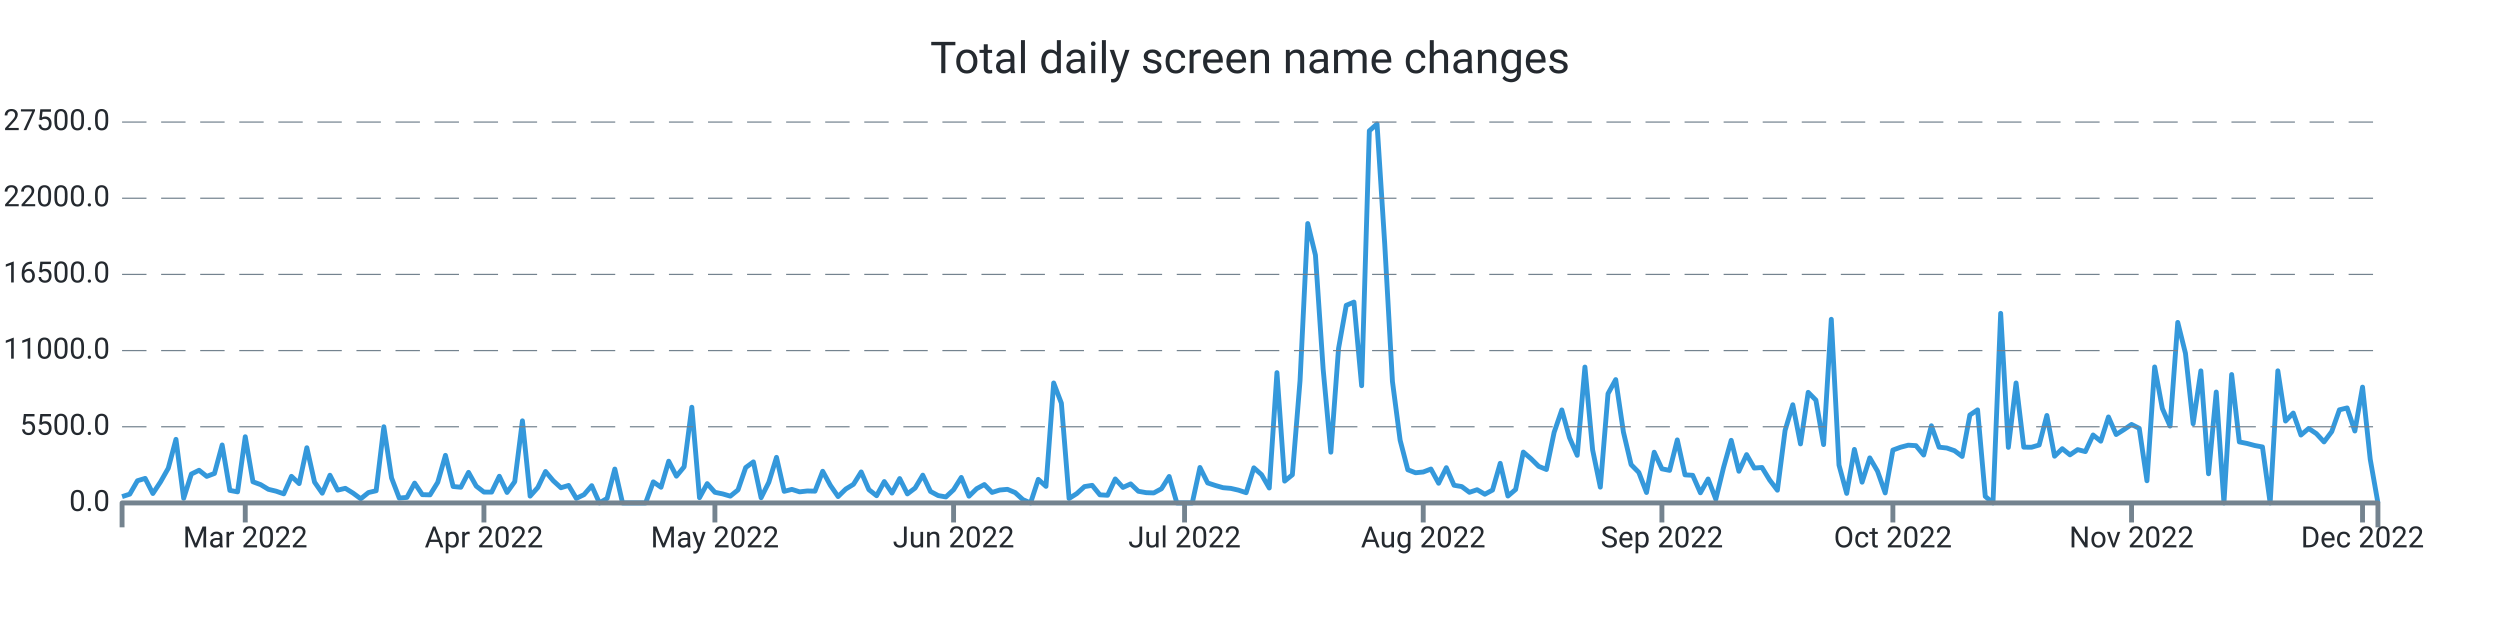
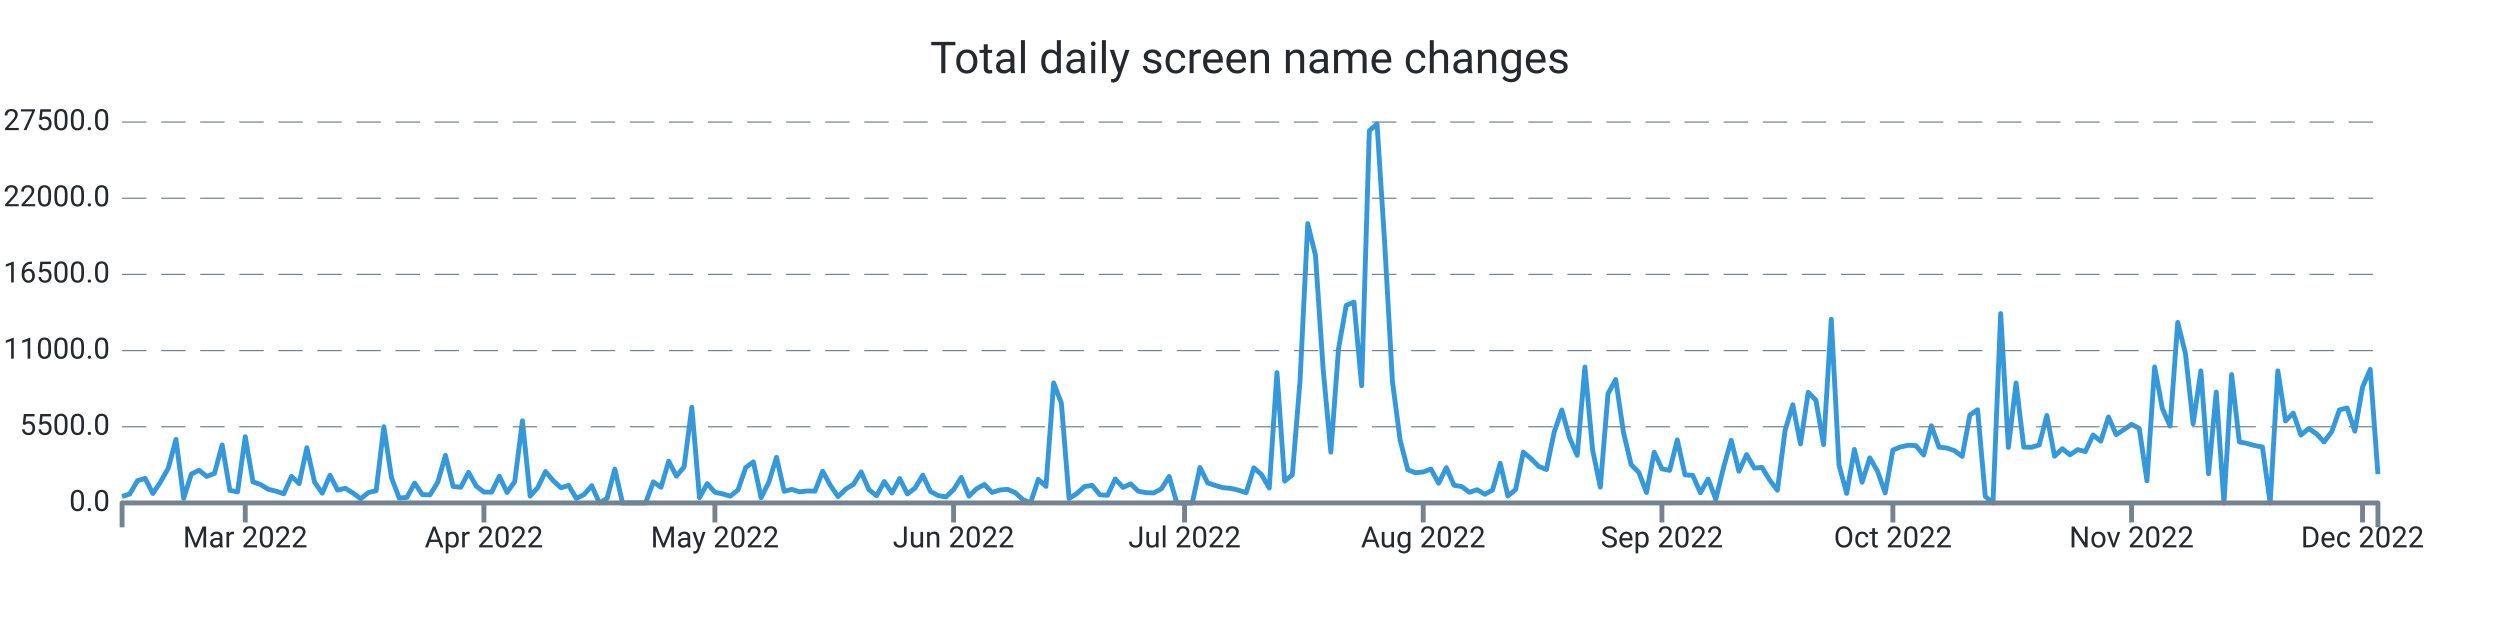
<svg xmlns="http://www.w3.org/2000/svg" width="1024.0" height="256.0" viewBox="0 0 1024.0 256.0" preserveAspectRatio="xMidYMid meet">
-   <path stroke="#3498db" stroke-linejoin="round" d="M 50.0 203.425 L 50 203.425L 53.154 202.398L 56.307 196.907L 59.461 195.954L 62.614 202.143L 65.768 197.36L 68.922 191.795L 72.075 179.957L 75.229 204.105L 78.382 194.167L 81.536 192.618L 84.689 195.125L 87.843 193.928L 90.997 182.265L 94.15 200.866L 97.304 201.467L 100.457 178.89L 103.611 197.338L 106.765 198.506L 109.918 200.418L 113.072 201.184L 116.225 202.273L 119.379 195.108L 122.532 198.081L 125.686 183.394L 128.84 197.48L 131.993 202.018L 135.147 194.66L 138.3 200.753L 141.454 200.015L 144.608 201.972L 147.761 204.298L 150.915 201.745L 154.068 201.014L 157.222 174.8L 160.375 195.761L 163.529 204.003L 166.683 203.731L 169.836 197.882L 172.99 202.608L 176.143 202.693L 179.297 197.559L 182.451 186.514L 185.604 199.266L 188.758 199.578L 191.911 193.48L 195.065 199.113L 198.218 201.547L 201.372 201.57L 204.526 195.074L 207.679 201.711L 210.833 197.287L 213.986 172.378L 217.14 203.209L 220.294 199.675L 223.447 193.129L 226.601 196.901L 229.754 199.783L 232.908 198.83L 236.061 204.134L 239.215 202.602L 242.369 198.926L 245.522 206L 248.676 204.128L 251.829 192.125L 254.983 206L 258.137 206L 261.29 206L 264.444 206L 267.597 197.366L 270.751 199.578L 273.904 188.902L 277.058 195.035L 280.212 191.206L 283.365 166.807L 286.519 203.85L 289.672 198.092L 292.826 201.643L 295.98 202.296L 299.133 203.22L 302.287 200.668L 305.44 191.512L 308.594 189.186L 311.747 203.867L 314.901 197.565L 318.055 187.337L 321.208 201.246L 324.362 200.446L 327.515 201.462L 330.669 201.099L 333.823 201.178L 336.976 193.026L 340.13 198.807L 343.283 203.391L 346.437 200.305L 349.59 198.37L 352.744 193.304L 355.898 200.566L 359.051 203.039L 362.205 197.247L 365.358 201.955L 368.512 196.022L 371.666 202.307L 374.819 199.913L 377.973 194.626L 381.126 201.292L 384.28 202.988L 387.433 203.544L 390.587 200.605L 393.741 195.562L 396.894 203.243L 400.048 200.163L 403.201 198.467L 406.355 201.7L 409.509 200.707L 412.662 200.429L 415.816 201.768L 418.969 204.644L 422.123 206L 425.276 196.351L 428.43 199.21L 431.584 156.869L 434.737 165.139L 437.891 204.173L 441.044 202.177L 444.198 199.312L 447.352 198.796L 450.505 202.681L 453.659 202.857L 456.812 196.186L 459.966 199.647L 463.119 198.206L 466.273 201.218L 469.427 201.791L 472.58 201.904L 475.734 200.197L 478.887 195.171L 482.041 206L 485.195 206L 488.348 206L 491.502 191.478L 494.655 197.803L 497.809 198.852L 500.962 199.76L 504.116 200.038L 507.27 200.764L 510.423 201.808L 513.577 191.631L 516.73 194.416L 519.884 199.885L 523.038 152.631L 526.191 197.06L 529.345 194.473L 532.498 155.898L 535.652 91.558L 538.805 104.509L 541.959 151.179L 545.113 185.209L 548.266 142.766L 551.42 125.067L 554.573 123.745L 557.727 157.986L 560.881 53.574L 564.034 50.771L 567.188 100.022L 570.341 156.239L 573.495 180.325L 576.648 192.425L 579.802 193.645L 582.956 193.333L 586.109 192.119L 589.263 197.933L 592.416 191.563L 595.57 198.762L 598.724 199.301L 601.877 201.649L 605.031 200.588L 608.184 202.438L 611.338 200.73L 614.491 189.782L 617.645 203.169L 620.799 200.492L 623.952 185.181L 627.106 187.898L 630.259 191.013L 633.413 192.306L 636.567 177.097L 639.72 167.908L 642.874 179.31L 646.027 186.497L 649.181 150.345L 652.334 184.268L 655.488 199.533L 658.642 161.248L 661.795 155.484L 664.949 176.961L 668.102 190.309L 671.256 193.509L 674.41 201.728L 677.563 185.232L 680.717 192.034L 683.87 192.669L 687.024 180.183L 690.177 194.501L 693.331 194.683L 696.485 201.853L 699.638 196.198L 702.792 204.491L 705.945 191.563L 709.099 180.365L 712.253 193.026L 715.406 186.208L 718.56 191.722L 721.713 191.478L 724.867 196.64L 728.02 200.787L 731.174 176.269L 734.328 165.786L 737.481 181.829L 740.635 160.703L 743.788 163.886L 746.942 182.095L 750.096 130.791L 753.249 190.496L 756.403 202.091L 759.556 184.086L 762.71 197.502L 765.863 187.547L 769.017 192.958L 772.171 201.893L 775.324 184.347L 778.478 183.184L 781.631 182.35L 784.785 182.543L 787.939 186.378L 791.092 174.397L 794.246 183.167L 797.399 183.502L 800.553 184.602L 803.706 186.962L 806.86 169.984L 810.014 167.879L 813.167 203.322L 816.321 206L 819.474 128.357L 822.628 183.247L 825.782 156.869L 828.935 183.15L 832.089 183.196L 835.242 182.271L 838.396 170.177L 841.549 186.86L 844.703 183.78L 847.857 186.299L 851.01 184.166L 854.164 184.966L 857.317 178.17L 860.471 180.705L 863.625 170.789L 866.778 177.977L 869.932 175.991L 873.085 173.853L 876.239 175.452L 879.392 196.918L 882.546 150.305L 885.7 167.335L 888.853 174.511L 892.007 132.056L 895.16 144.706L 898.314 173.563L 901.468 151.911L 904.621 194.048L 907.775 160.584L 910.928 206L 914.082 153.408L 917.235 181.012L 920.389 181.641L 923.543 182.487L 926.696 183.071L 929.85 206L 933.003 151.894L 936.157 172.451L 939.311 169.19L 942.464 178.187L 945.618 175.492L 948.771 177.602L 951.925 181L 955.078 176.78L 958.232 167.862L 961.386 167.085L 964.539 176.542L 967.693 158.565L 970.846 188.125L 974 206" stroke-width="2.0" fill="none" />
+   <path stroke="#3498db" stroke-linejoin="round" d="M 50.0 203.368 L 50 203.368L 53.154 202.335L 56.307 196.878L 59.461 195.954L 62.614 202.143L 65.768 197.36L 68.922 191.784L 72.075 179.962L 75.229 204.094L 78.382 194.172L 81.536 192.618L 84.689 195.125L 87.843 193.928L 90.997 182.248L 94.15 200.866L 97.304 201.462L 100.457 178.89L 103.611 197.338L 106.765 198.501L 109.918 200.418L 113.072 201.184L 116.225 202.267L 119.379 195.097L 122.532 198.081L 125.686 183.389L 128.84 197.474L 131.993 202.018L 135.147 194.66L 138.3 200.753L 141.454 200.004L 144.608 201.972L 147.761 204.275L 150.915 201.745L 154.068 201.014L 157.222 174.783L 160.375 195.761L 163.529 204.003L 166.683 203.731L 169.836 197.877L 172.99 202.608L 176.143 202.693L 179.297 197.559L 182.451 186.514L 185.604 199.266L 188.758 199.578L 191.911 193.48L 195.065 199.113L 198.218 201.547L 201.372 201.57L 204.526 195.074L 207.679 201.706L 210.833 197.287L 213.986 172.366L 217.14 203.209L 220.294 199.675L 223.447 193.129L 226.601 196.901L 229.754 199.788L 232.908 198.83L 236.061 204.134L 239.215 202.579L 242.369 198.926L 245.522 206L 248.676 204.128L 251.829 192.125L 254.983 206L 258.137 206L 261.29 206L 264.444 206L 267.597 197.372L 270.751 199.578L 273.904 188.902L 277.058 195.029L 280.212 191.206L 283.365 166.807L 286.519 203.839L 289.672 198.092L 292.826 201.643L 295.98 202.296L 299.133 203.22L 302.287 200.668L 305.44 191.512L 308.594 189.186L 311.747 203.867L 314.901 197.565L 318.055 187.325L 321.208 201.241L 324.362 200.446L 327.515 201.462L 330.669 201.099L 333.823 201.178L 336.976 193.026L 340.13 198.807L 343.283 203.391L 346.437 200.305L 349.59 198.365L 352.744 193.304L 355.898 200.566L 359.051 203.039L 362.205 197.23L 365.358 201.955L 368.512 196.016L 371.666 202.307L 374.819 199.913L 377.973 194.621L 381.126 201.292L 384.28 202.988L 387.433 203.544L 390.587 200.605L 393.741 195.562L 396.894 203.243L 400.048 200.163L 403.201 198.467L 406.355 201.7L 409.509 200.707L 412.662 200.429L 415.816 201.768L 418.969 204.644L 422.123 206L 425.276 196.356L 428.43 199.21L 431.584 156.869L 434.737 165.145L 437.891 204.173L 441.044 202.177L 444.198 199.312L 447.352 198.79L 450.505 202.676L 453.659 202.857L 456.812 196.186L 459.966 199.647L 463.119 198.206L 466.273 201.218L 469.427 201.791L 472.58 201.904L 475.734 200.197L 478.887 195.171L 482.041 206L 485.195 206L 488.348 206L 491.502 191.483L 494.655 197.797L 497.809 198.852L 500.962 199.76L 504.116 200.038L 507.27 200.764L 510.423 201.808L 513.577 191.631L 516.73 194.411L 519.884 199.885L 523.038 152.631L 526.191 197.054L 529.345 194.473L 532.498 155.904L 535.652 91.609L 538.805 104.515L 541.959 151.179L 545.113 185.198L 548.266 142.772L 551.42 125.062L 554.573 123.745L 557.727 157.992L 560.881 53.568L 564.034 50.783L 567.188 100.022L 570.341 156.245L 573.495 180.32L 576.648 192.437L 579.802 193.639L 582.956 193.333L 586.109 192.113L 589.263 197.933L 592.416 191.563L 595.57 198.767L 598.724 199.301L 601.877 201.649L 605.031 200.588L 608.184 202.438L 611.338 200.73L 614.491 189.77L 617.645 203.175L 620.799 200.486L 623.952 185.181L 627.106 187.887L 630.259 191.013L 633.413 192.317L 636.567 177.097L 639.72 167.913L 642.874 179.31L 646.027 186.497L 649.181 150.345L 652.334 184.273L 655.488 199.51L 658.642 161.248L 661.795 155.479L 664.949 176.961L 668.102 190.309L 671.256 193.509L 674.41 201.728L 677.563 185.232L 680.717 192.034L 683.87 192.669L 687.024 180.189L 690.177 194.501L 693.331 194.683L 696.485 201.853L 699.638 196.203L 702.792 204.491L 705.945 191.557L 709.099 180.365L 712.253 193.026L 715.406 186.208L 718.56 191.727L 721.713 191.478L 724.867 196.634L 728.02 200.781L 731.174 176.269L 734.328 165.786L 737.481 181.829L 740.635 160.698L 743.788 163.931L 746.942 182.106L 750.096 130.791L 753.249 190.496L 756.403 202.091L 759.556 184.092L 762.71 197.502L 765.863 187.541L 769.017 192.953L 772.171 201.887L 775.324 184.342L 778.478 183.059L 781.631 182.367L 784.785 182.543L 787.939 186.384L 791.092 174.392L 794.246 183.173L 797.399 183.508L 800.553 184.602L 803.706 186.962L 806.86 169.99L 810.014 167.845L 813.167 203.322L 816.321 206L 819.474 128.442L 822.628 183.247L 825.782 156.869L 828.935 183.156L 832.089 183.201L 835.242 182.271L 838.396 170.188L 841.549 186.866L 844.703 183.774L 847.857 186.299L 851.01 184.171L 854.164 184.966L 857.317 178.17L 860.471 180.711L 863.625 170.795L 866.778 177.999L 869.932 175.991L 873.085 173.807L 876.239 175.458L 879.392 196.918L 882.546 150.299L 885.7 167.335L 888.853 174.516L 892.007 132.056L 895.16 144.825L 898.314 173.586L 901.468 151.911L 904.621 194.042L 907.775 160.601L 910.928 206L 914.082 153.414L 917.235 181.012L 920.389 181.641L 923.543 182.504L 926.696 183.082L 929.85 206L 933.003 151.899L 936.157 172.44L 939.311 169.195L 942.464 178.204L 945.618 175.526L 948.771 177.614L 951.925 181.012L 955.078 176.802L 958.232 167.891L 961.386 167.113L 964.539 176.604L 967.693 158.604L 970.846 151.298L 974 194.218" stroke-width="2.0" fill="none" />
  <text x="45.0" font-family="-apple-system, system-ui, BlinkMacSystemFont, Roboto" y="50.0" dominant-baseline="middle" text-anchor="end" font-size="12" fill="#24292f">27500.0</text>
  <path stroke="#74838f" stroke-dasharray="10 6" stroke-width="0.5" d="M 50.0 50.0 L 974.0 50.0" />
  <text x="45.0" font-family="-apple-system, system-ui, BlinkMacSystemFont, Roboto" y="81.2" dominant-baseline="middle" text-anchor="end" font-size="12" fill="#24292f">22000.0</text>
  <path stroke="#74838f" stroke-dasharray="10 6" stroke-width="0.5" d="M 50.0 81.2 L 974.0 81.2" />
  <text x="45.0" font-family="-apple-system, system-ui, BlinkMacSystemFont, Roboto" y="112.4" dominant-baseline="middle" text-anchor="end" font-size="12" fill="#24292f">16500.0</text>
  <path stroke="#74838f" stroke-dasharray="10 6" stroke-width="0.5" d="M 50.0 112.4 L 974.0 112.4" />
  <text x="45.0" font-family="-apple-system, system-ui, BlinkMacSystemFont, Roboto" y="143.6" dominant-baseline="middle" text-anchor="end" font-size="12" fill="#24292f">11000.0</text>
  <path stroke="#74838f" stroke-dasharray="10 6" stroke-width="0.5" d="M 50.0 143.6 L 974.0 143.6" />
  <text x="45.0" font-family="-apple-system, system-ui, BlinkMacSystemFont, Roboto" y="174.8" dominant-baseline="middle" text-anchor="end" font-size="12" fill="#24292f">5500.0</text>
  <path stroke="#74838f" stroke-dasharray="10 6" stroke-width="0.5" d="M 50.0 174.8 L 974.0 174.8" />
  <text x="45.0" font-family="-apple-system, system-ui, BlinkMacSystemFont, Roboto" y="206.0" dominant-baseline="middle" text-anchor="end" font-size="12" fill="#24292f">0.0</text>
  <path stroke="#74838f" stroke-width="2.0" d="M 100.457 206.0 L 100.457 214.0" />
  <text x="100.457" font-family="-apple-system, system-ui, BlinkMacSystemFont, Roboto" y="216.0" dominant-baseline="hanging" text-anchor="middle" font-size="12" fill="#24292f">Mar 2022</text>
  <path stroke="#74838f" stroke-width="2.0" d="M 198.218 206.0 L 198.218 214.0" />
  <text x="198.218" font-family="-apple-system, system-ui, BlinkMacSystemFont, Roboto" y="216.0" dominant-baseline="hanging" text-anchor="middle" font-size="12" fill="#24292f">Apr 2022</text>
  <path stroke="#74838f" stroke-width="2.0" d="M 292.826 206.0 L 292.826 214.0" />
  <text x="292.826" font-family="-apple-system, system-ui, BlinkMacSystemFont, Roboto" y="216.0" dominant-baseline="hanging" text-anchor="middle" font-size="12" fill="#24292f">May 2022</text>
  <path stroke="#74838f" stroke-width="2.0" d="M 390.587 206.0 L 390.587 214.0" />
  <text x="390.587" font-family="-apple-system, system-ui, BlinkMacSystemFont, Roboto" y="216.0" dominant-baseline="hanging" text-anchor="middle" font-size="12" fill="#24292f">Jun 2022</text>
  <path stroke="#74838f" stroke-width="2.0" d="M 485.195 206.0 L 485.195 214.0" />
  <text x="485.195" font-family="-apple-system, system-ui, BlinkMacSystemFont, Roboto" y="216.0" dominant-baseline="hanging" text-anchor="middle" font-size="12" fill="#24292f">Jul 2022</text>
  <path stroke="#74838f" stroke-width="2.0" d="M 582.956 206.0 L 582.956 214.0" />
  <text x="582.956" font-family="-apple-system, system-ui, BlinkMacSystemFont, Roboto" y="216.0" dominant-baseline="hanging" text-anchor="middle" font-size="12" fill="#24292f">Aug 2022</text>
  <path stroke="#74838f" stroke-width="2.0" d="M 680.717 206.0 L 680.717 214.0" />
  <text x="680.717" font-family="-apple-system, system-ui, BlinkMacSystemFont, Roboto" y="216.0" dominant-baseline="hanging" text-anchor="middle" font-size="12" fill="#24292f">Sep 2022</text>
  <path stroke="#74838f" stroke-width="2.0" d="M 775.324 206.0 L 775.324 214.0" />
  <text x="775.324" font-family="-apple-system, system-ui, BlinkMacSystemFont, Roboto" y="216.0" dominant-baseline="hanging" text-anchor="middle" font-size="12" fill="#24292f">Oct 2022</text>
  <path stroke="#74838f" stroke-width="2.0" d="M 873.085 206.0 L 873.085 214.0" />
  <text x="873.085" font-family="-apple-system, system-ui, BlinkMacSystemFont, Roboto" y="216.0" dominant-baseline="hanging" text-anchor="middle" font-size="12" fill="#24292f">Nov 2022</text>
  <path stroke="#74838f" stroke-width="2.0" d="M 967.693 206.0 L 967.693 214.0" />
  <text x="967.693" font-family="-apple-system, system-ui, BlinkMacSystemFont, Roboto" y="216.0" dominant-baseline="hanging" text-anchor="middle" font-size="12" fill="#24292f">Dec 2022</text>
  <path stroke="#74838f" stroke-linejoin="round" stroke-width="2.0" d="M 50.0 216.0 L 50.0 206.0 L 974.0 206.0 L 974.0 216.0" fill="none" />
  <text x="512.0" y="25.0" font-family="-apple-system, system-ui, BlinkMacSystemFont, Roboto" dominant-baseline="middle" text-anchor="middle" font-size="18" fill="#24292f">Total daily screen name changes</text>
</svg>
